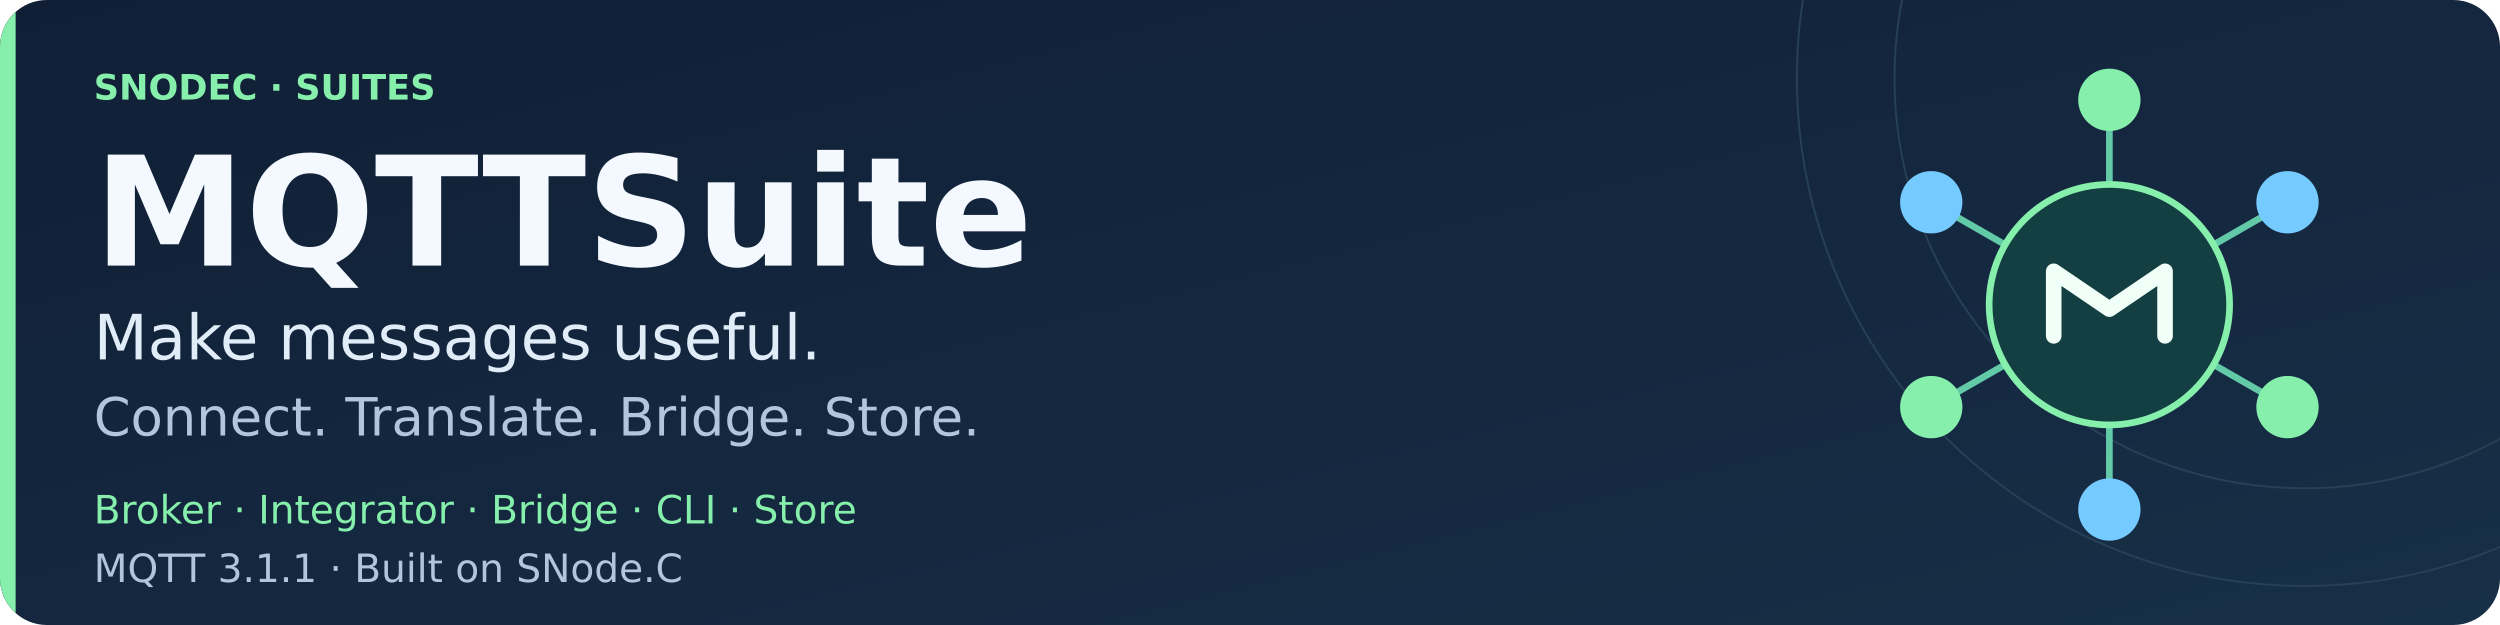
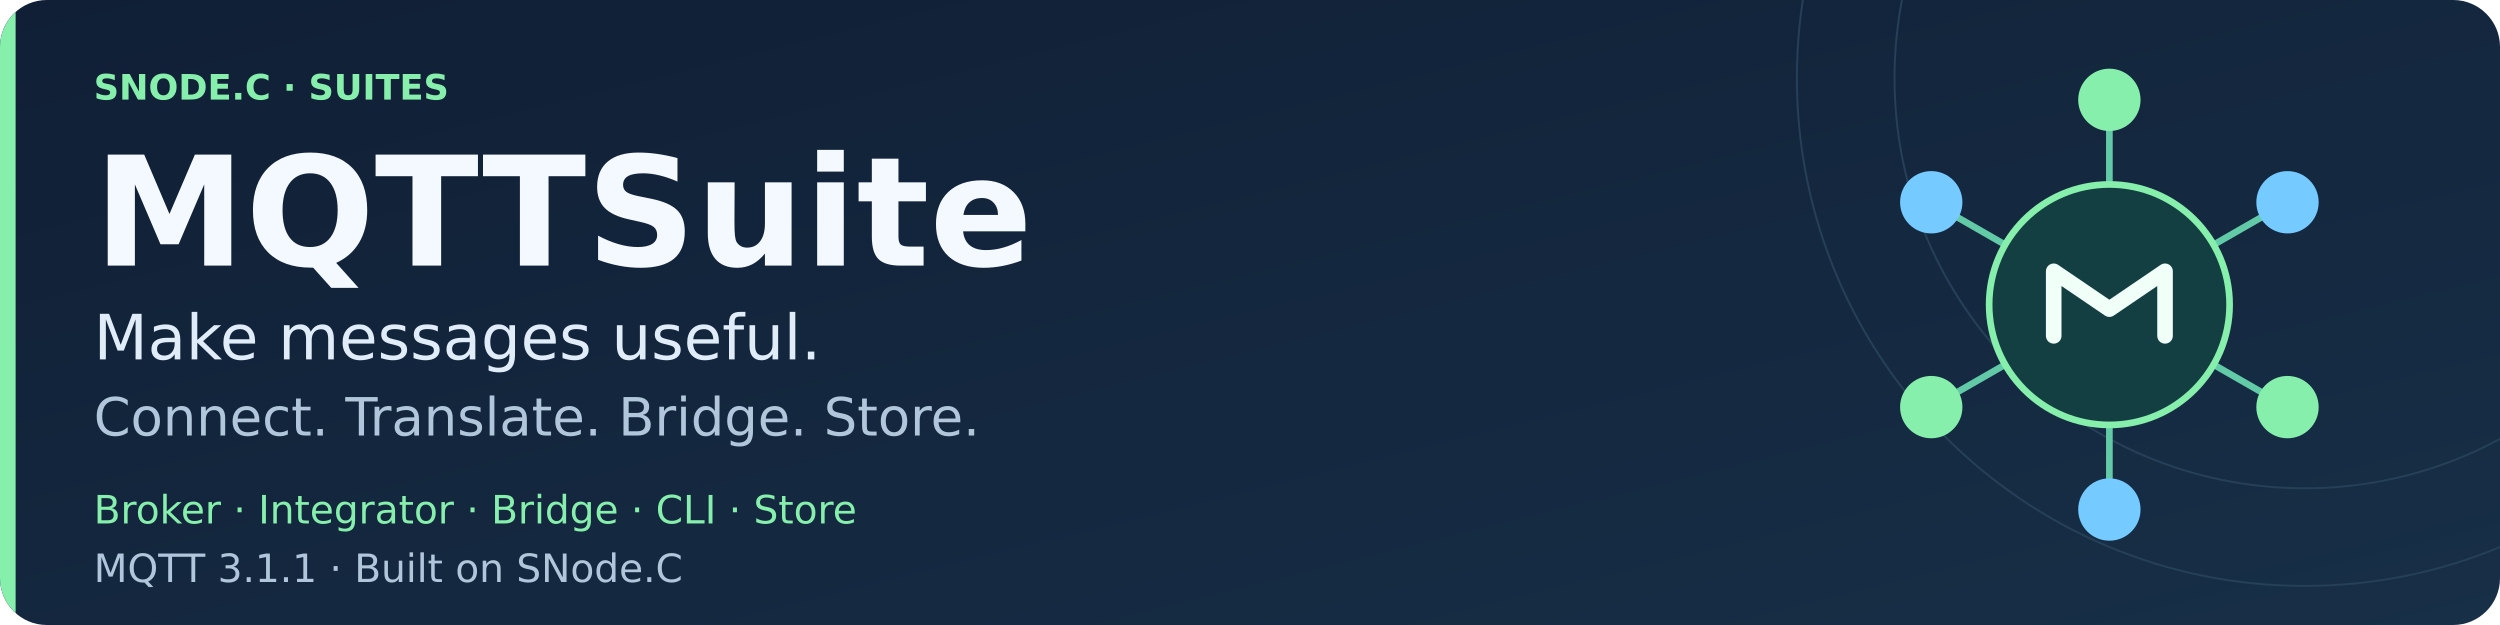
<svg xmlns="http://www.w3.org/2000/svg" width="1280" height="320" viewBox="0 0 1280 320" role="img" aria-labelledby="mqttsuite-hero-title mqttsuite-hero-desc">
  <defs>
    <linearGradient id="mqttsuite-hero-bg" x2="1" y2="1">
      <stop stop-color="#101f35" />
      <stop offset="1" stop-color="#172f47" />
    </linearGradient>
    <marker id="mqttsuite-hero-arrow" markerUnits="userSpaceOnUse" markerWidth="12" markerHeight="12" viewBox="0 0 8 8" refX="7" refY="4" orient="auto-start-reverse">
      <path d="M1 1L7 4L1 7" fill="none" stroke="#7c8fa5" stroke-width="1.5" />
    </marker>
    <clipPath id="banner-outline-clip">
      <use href="#banner-outline" />
    </clipPath>
  </defs>
  <g font-family="DejaVu Sans,Verdana,sans-serif">
    <rect id="banner-outline" x="0" y="0" width="1280" height="320" rx="24" fill="url(#mqttsuite-hero-bg)" stroke="none" />
    <g clip-path="url(#banner-outline-clip)">
      <rect width="8" height="320" fill="#86efac" />
    </g>
    <circle cx="1180" cy="40" r="260" fill="none" stroke="#254057" />
    <circle cx="1180" cy="40" r="210" fill="none" stroke="#254057" />
-     <text x="48" y="51" font-size="18" fill="#86efac" font-weight="700">SNODEC · SUITES</text>
+     <text x="48" y="51" font-size="18" fill="#86efac" font-weight="700">SNODE.C · SUITES</text>
    <text x="48" y="136" font-size="78" fill="#f4f8ff" font-weight="700">MQTTSuite</text>
    <text x="48" y="184" font-size="32" fill="#e0edf9" font-weight="400">Make messages useful.</text>
    <text x="48" y="223" font-size="27" fill="#b1c6da" font-weight="400">Connect. Translate. Bridge. Store.</text>
    <text x="48" y="268" font-size="20" fill="#86efac" font-weight="400">Broker · Integrator · Bridge · CLI · Store</text>
    <text x="48" y="298" font-size="20" fill="#b1c6da" font-weight="400">MQTT 3.1.1 · Built on SNode.C</text>
    <g transform="translate(1080 156) scale(1.14)">
      <path d="M0 0L0 -92" fill="none" stroke="#63caa8" stroke-width="3" />
      <path d="M0 0L80 -46" fill="none" stroke="#63caa8" stroke-width="3" />
      <path d="M0 0L80 46" fill="none" stroke="#63caa8" stroke-width="3" />
      <path d="M0 0L0 92" fill="none" stroke="#63caa8" stroke-width="3" />
      <path d="M0 0L-80 46" fill="none" stroke="#63caa8" stroke-width="3" />
      <path d="M0 0L-80 -46" fill="none" stroke="#63caa8" stroke-width="3" />
      <circle r="54" fill="#133f42" stroke="#86efac" stroke-width="3" />
      <circle cx="0" cy="-92" r="14" fill="#86efac" />
      <circle cx="80" cy="-46" r="14" fill="#75caff" />
      <circle cx="80" cy="46" r="14" fill="#86efac" />
      <circle cx="0" cy="92" r="14" fill="#75caff" />
      <circle cx="-80" cy="46" r="14" fill="#86efac" />
      <circle cx="-80" cy="-46" r="14" fill="#75caff" />
      <path d="M-25 14V-15L0 2L25-15V14" fill="none" stroke="#f1fff9" stroke-width="7" stroke-linecap="round" stroke-linejoin="round" />
    </g>
  </g>
</svg>
